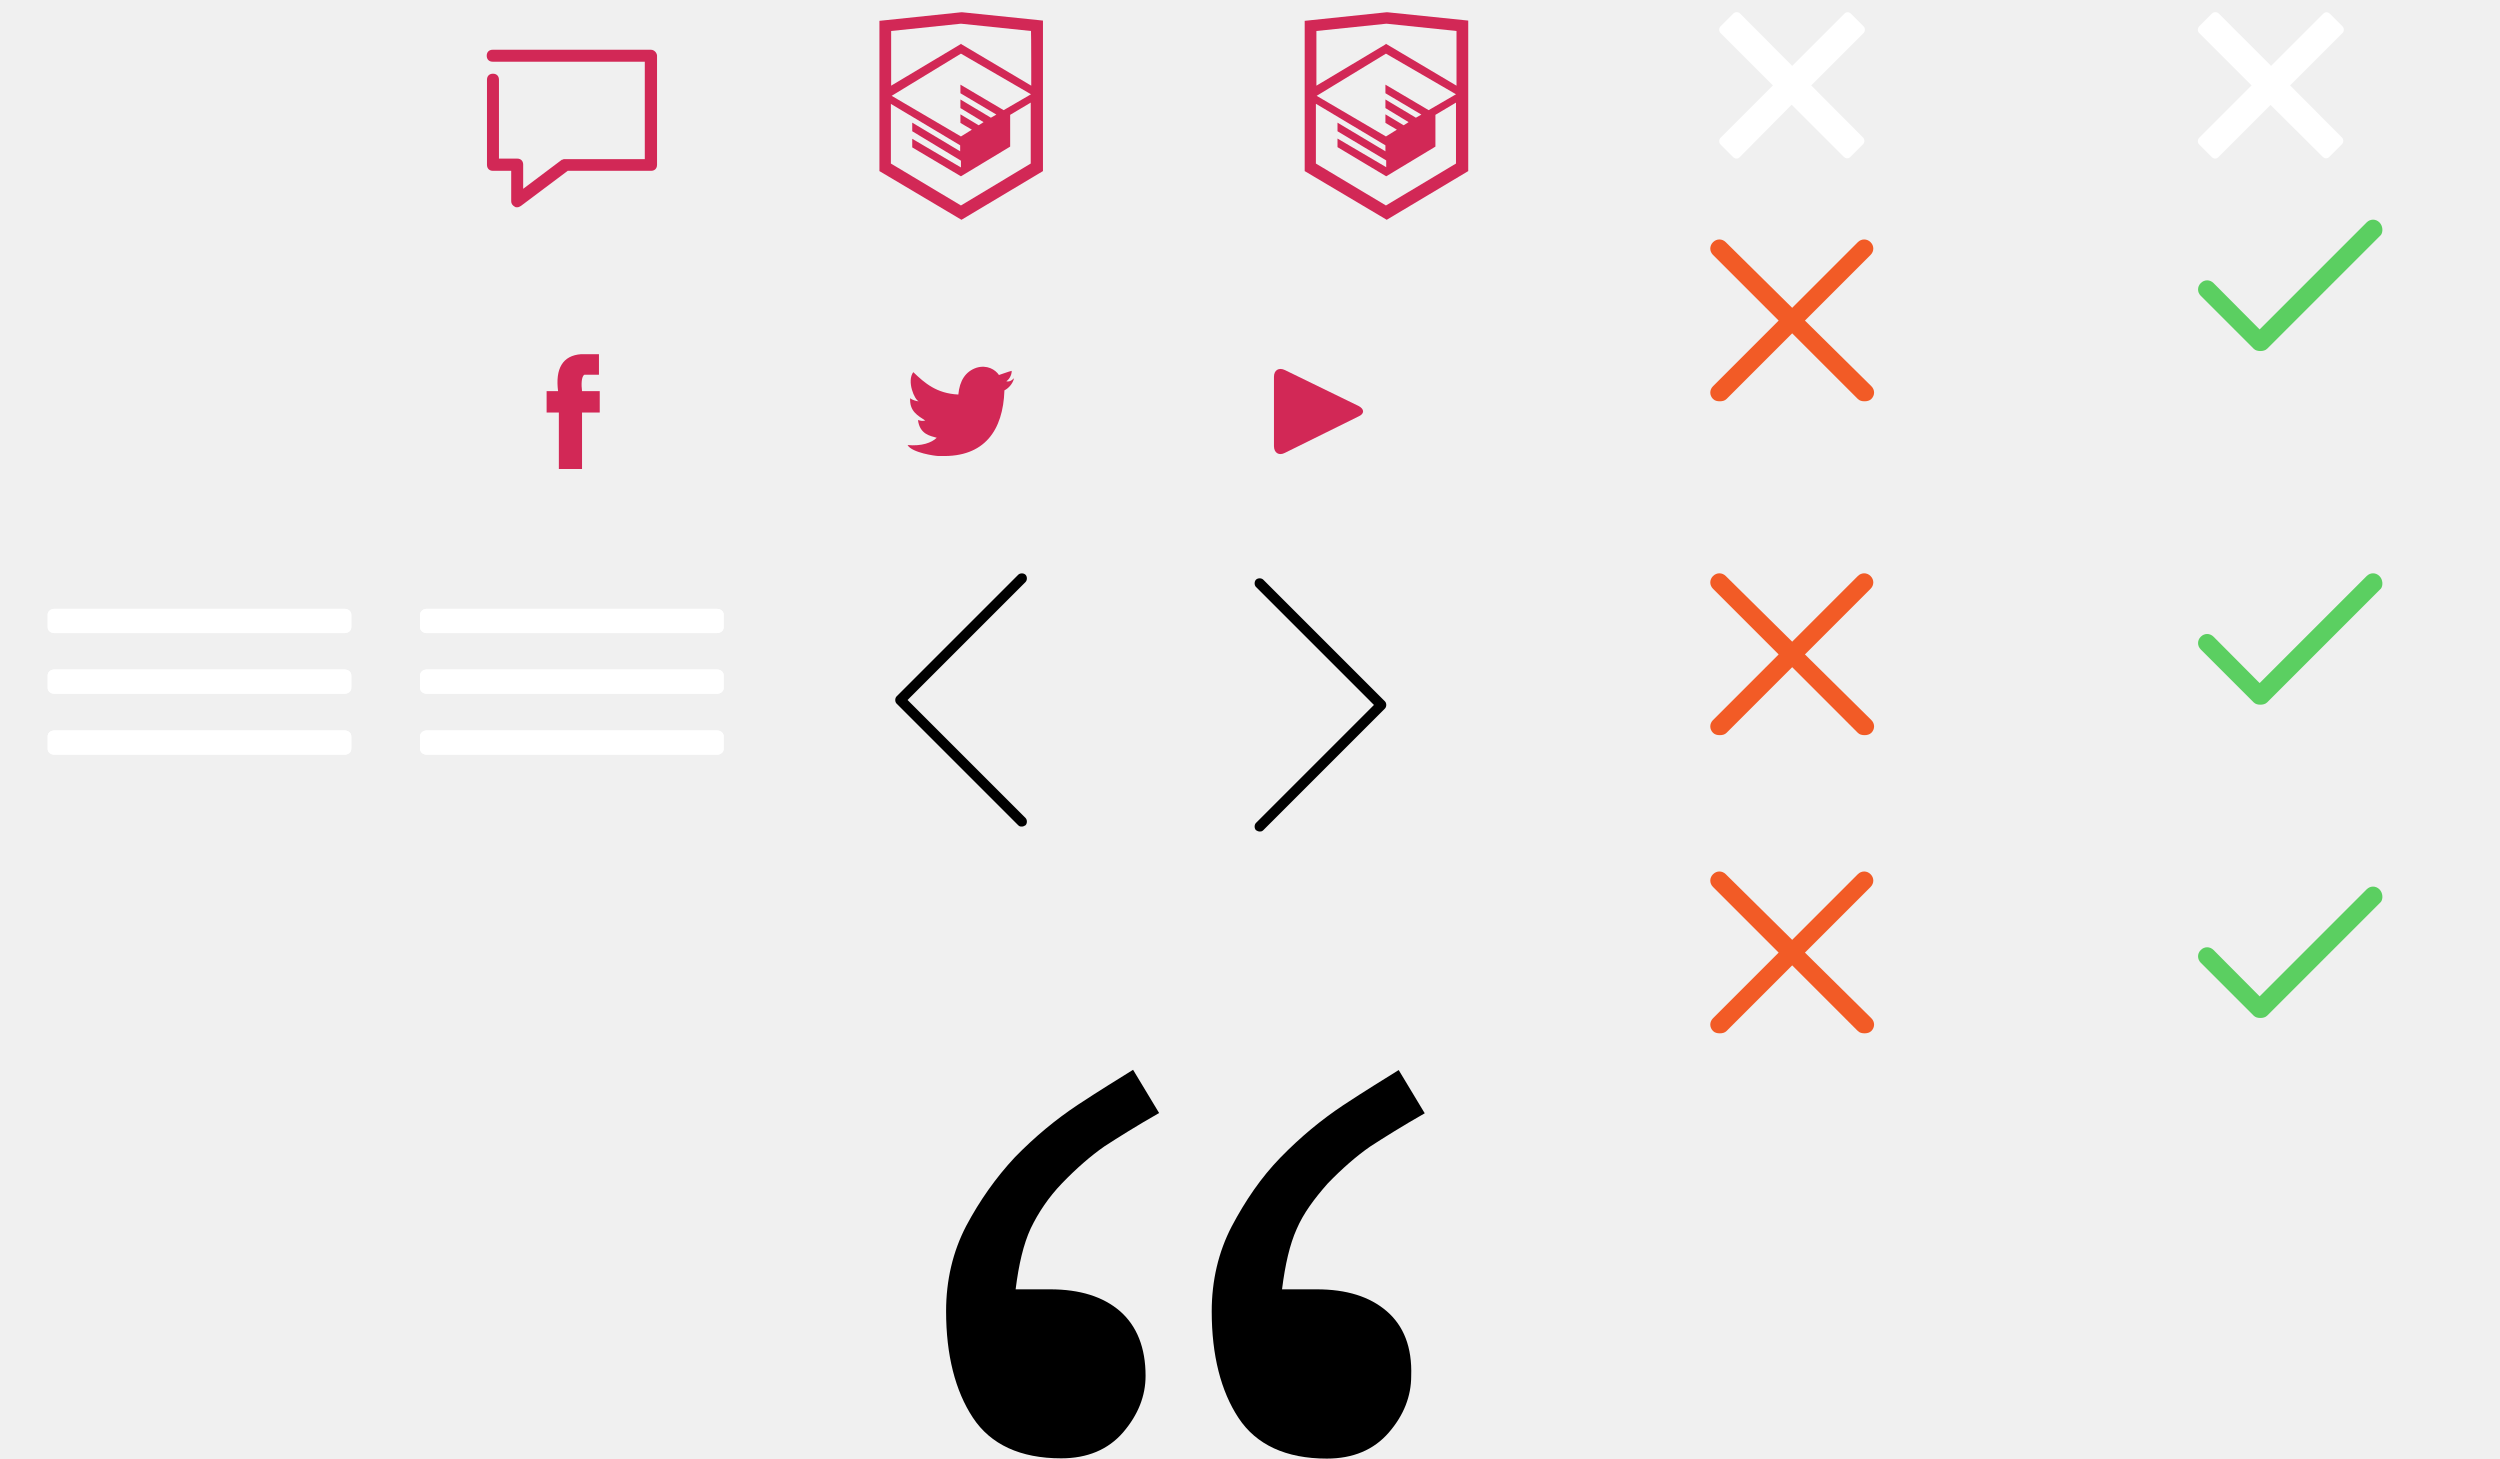
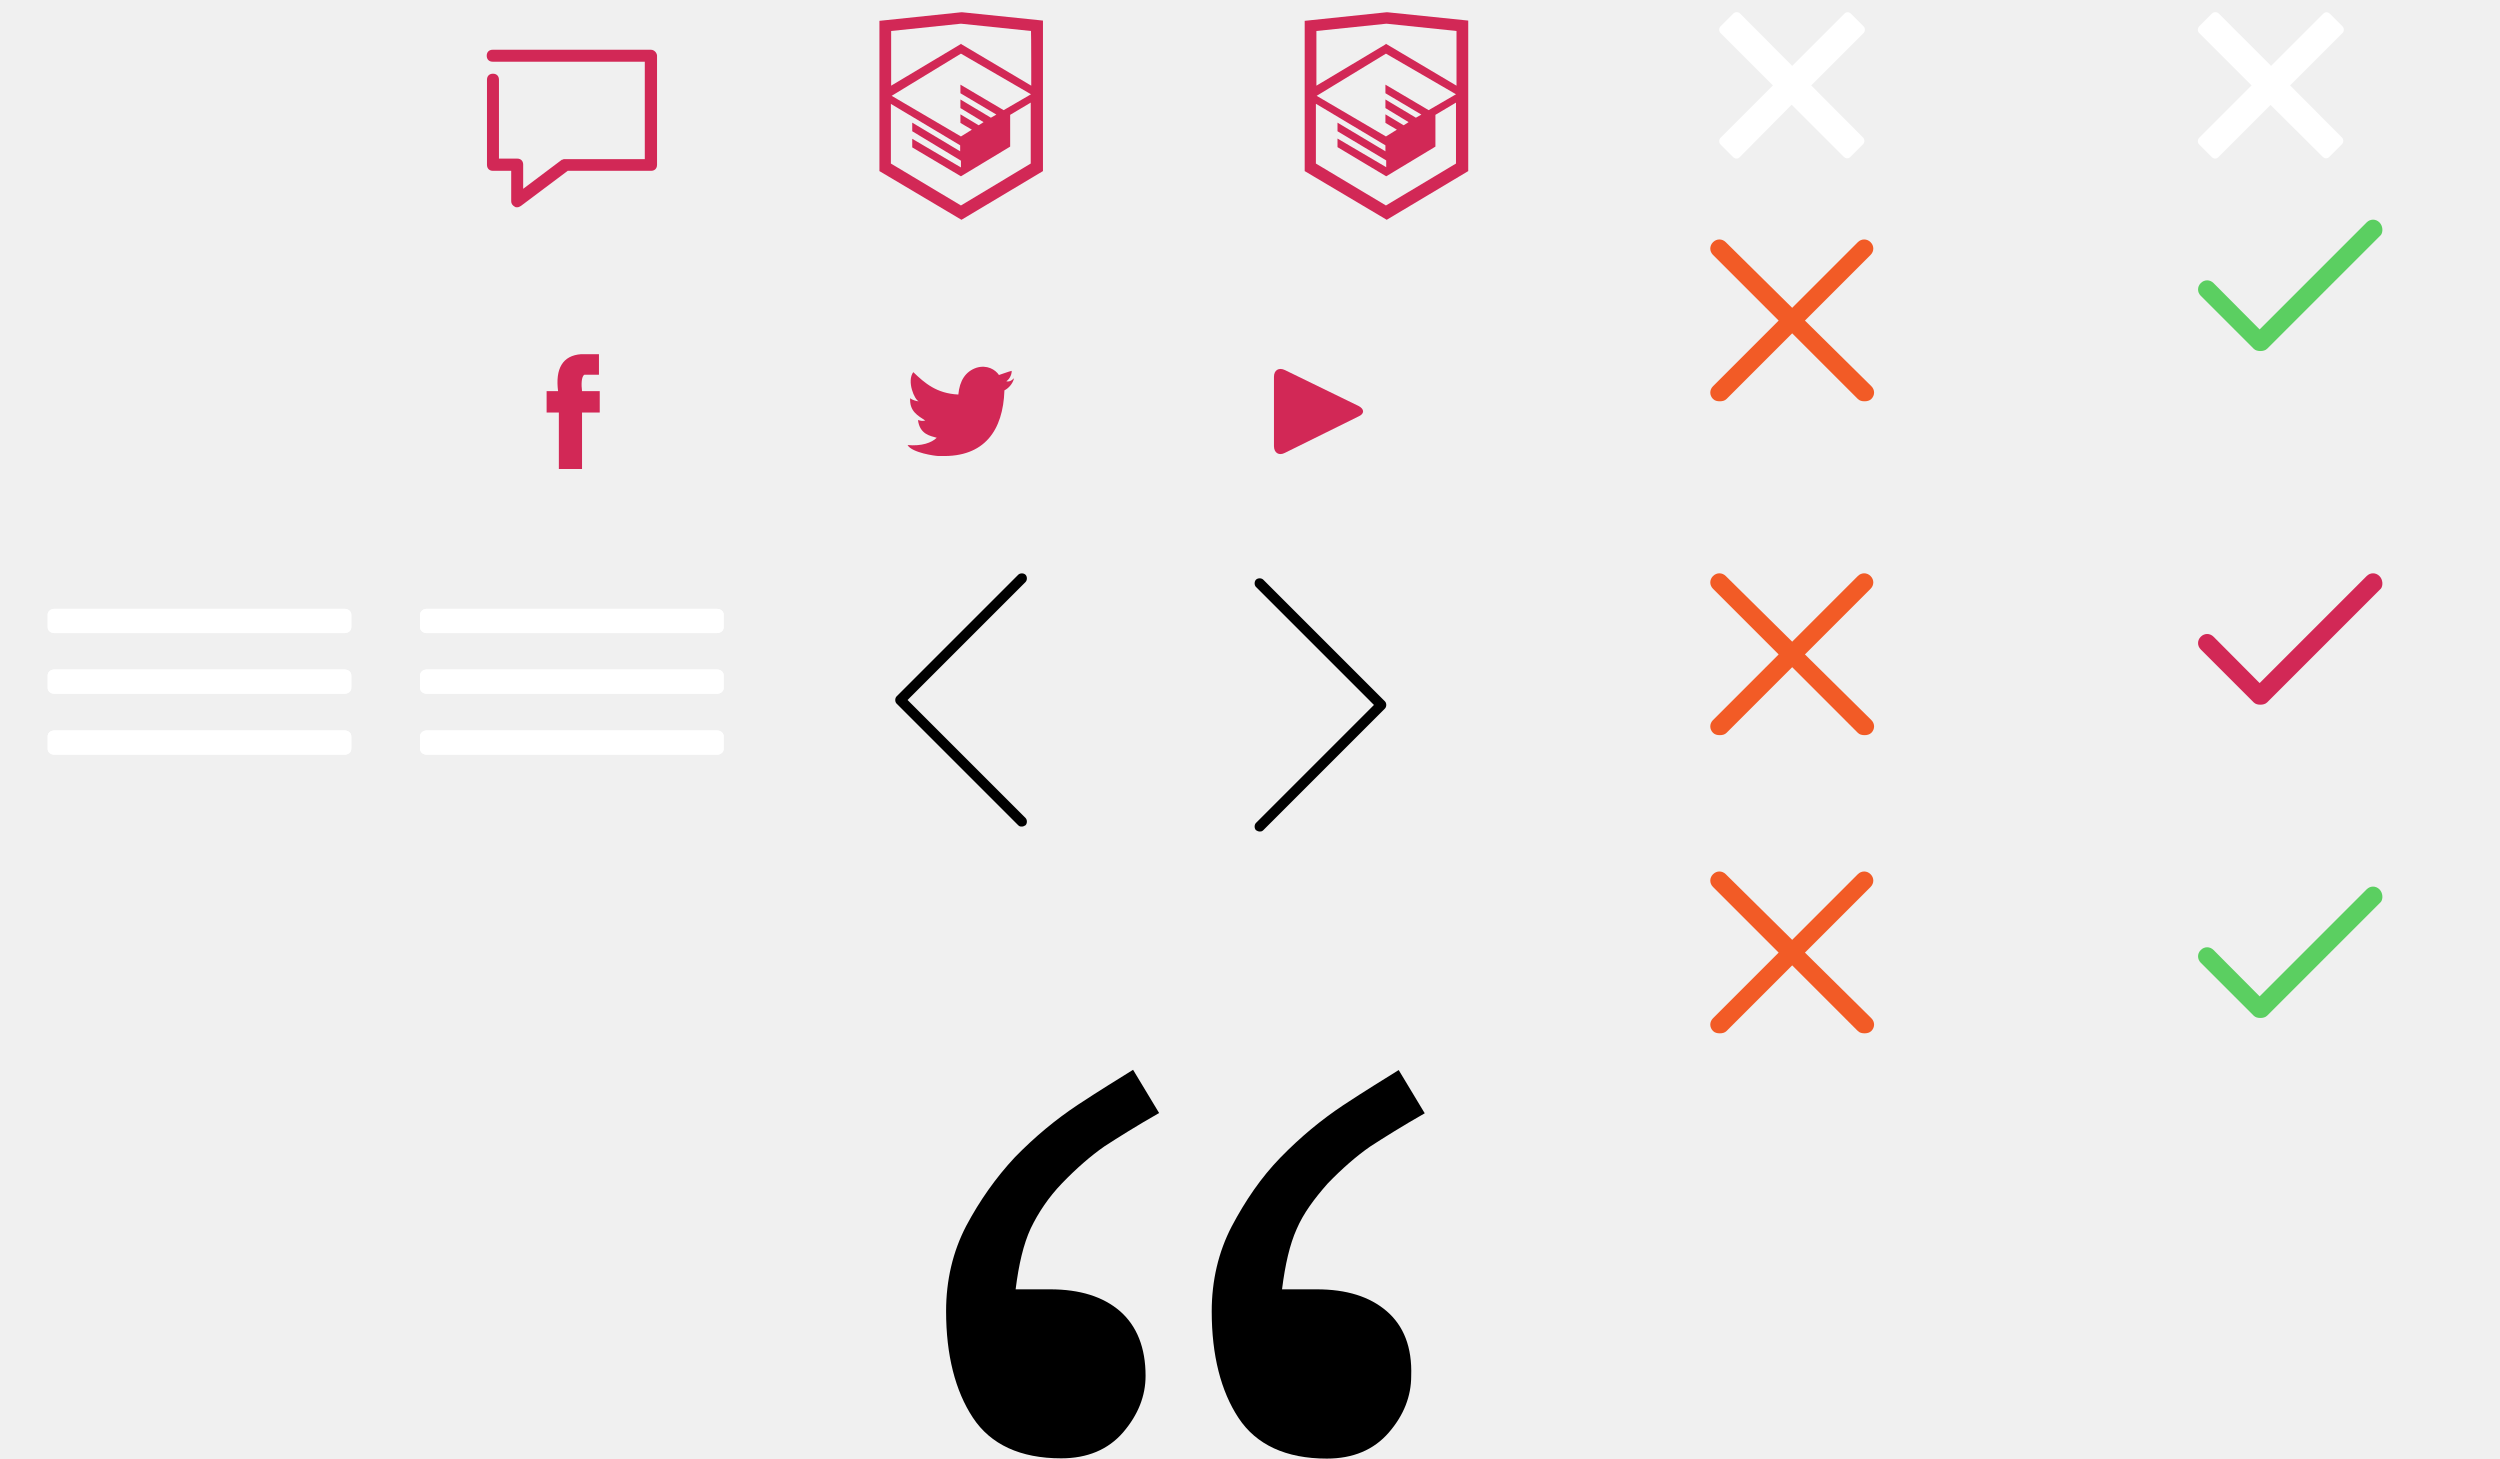
<svg xmlns="http://www.w3.org/2000/svg" version="1.1" id="Слой_1" x="0px" y="0px" viewBox="0 0 960 560" enable-background="new 0 0 960 560" xml:space="preserve">
  <path fill="#D22856" d="M224.4,143.9c1.9,0,3.7,0,5.6,0c0-2.6,0-5.1,0-7.9c-2.3,0-4.4,0-6.8,0c-7.2,0.5-10,5.6-8.9,14.2h-4.4v8.2  h4.7c0,7.2,0,14.5,0,21.7c3,0,6.1,0,8.9,0c0-7.2,0-14.5,0-21.7h6.8v-8.2h-6.8C223.2,147.8,223.2,144.6,224.4,143.9z" />
  <path fill="#D22856" d="M249.9,19.1h-60.7c-1.4,0-2.3,0.9-2.3,2.3c0,1.4,0.9,2.3,2.3,2.3h58.4v37.4h-30.4h-0.2c-0.2,0-0.2,0-0.5,0  c-0.2,0-0.2,0.2-0.5,0.2h-0.2l-14.9,11.2v-9.3c0-1.4-0.9-2.3-2.3-2.3h-7V30.6c0-1.4-0.9-2.3-2.3-2.3s-2.3,0.9-2.3,2.3v32.7  c0,1.4,0.9,2.3,2.3,2.3h7v11.7c0,0.9,0.5,1.6,1.4,2.1c0.2,0.2,0.7,0.2,0.9,0.2c0.5,0,0.9-0.2,1.4-0.5l18-13.5h32  c1.4,0,2.3-0.9,2.3-2.3v-42C252.2,20.3,251.3,19.1,249.9,19.1z" />
  <path fill="#D22856" d="M369.4,4.7h-0.2l-31.5,3.3v57.7l31.5,18.7l31.3-18.7l0,0V7.9L369.4,4.7z M396,32.9L369.2,17v-0.2L369,17  l-0.2-0.2V17l-26.6,15.9v-21L369,9.1l26.9,2.8C396,12.1,396,32.9,396,32.9z M369,20.6l26.9,15.6l-10.5,6.1l-16.6-9.8v3.3l13.8,8.2  l-2.1,1.2l-11.7-7v3.3l8.9,5.4l-1.9,1.2l-7-4.2v3.3l4.4,2.6l-4.2,2.6l-26.6-15.6L369,20.6z M342.1,39.9l26.6,15.9v2.3l-18.4-11v3.3  L369,61.7v2.6l-18.7-11v3.3L369,67.7l0,0l18.9-11.4v-3V53v-8.9l7.9-4.7v23.4L369,78.9l-26.9-16.1V39.9z" />
  <g id="miu">
    <g id="editor_list_view_hambuger_menu_glyph">
      <g>
        <path id="path-1" fill="#FFFFFF" d="M163.9,233.8c-1.4,0-2.6,0.9-2.6,2.3v4.7c0,1.4,1.2,2.3,2.6,2.3h111.4c1.4,0,2.6-0.9,2.6-2.3     v-4.7c0-1.4-1.2-2.3-2.6-2.3H163.9z M163.9,257.1c-1.4,0-2.6,0.9-2.6,2.3v4.7c0,1.4,1.2,2.3,2.6,2.3h111.4c1.4,0,2.6-0.9,2.6-2.3     v-4.7c0-1.4-1.2-2.3-2.6-2.3H163.9z M163.9,280.5c-1.4,0-2.6,0.9-2.6,2.3v4.7c0,1.4,1.2,2.3,2.6,2.3h111.4c1.4,0,2.6-0.9,2.6-2.3     v-4.7c0-1.4-1.2-2.3-2.6-2.3H163.9z" />
      </g>
      <g>
        <path id="path-1_1_" fill="#FFFFFF" d="M163.9,233.8c-1.4,0-2.6,0.9-2.6,2.3v4.7c0,1.4,1.2,2.3,2.6,2.3h111.4     c1.4,0,2.6-0.9,2.6-2.3v-4.7c0-1.4-1.2-2.3-2.6-2.3H163.9z M163.9,257.1c-1.4,0-2.6,0.9-2.6,2.3v4.7c0,1.4,1.2,2.3,2.6,2.3h111.4     c1.4,0,2.6-0.9,2.6-2.3v-4.7c0-1.4-1.2-2.3-2.6-2.3H163.9z M163.9,280.5c-1.4,0-2.6,0.9-2.6,2.3v4.7c0,1.4,1.2,2.3,2.6,2.3h111.4     c1.4,0,2.6-0.9,2.6-2.3v-4.7c0-1.4-1.2-2.3-2.6-2.3H163.9z" />
      </g>
    </g>
  </g>
  <path fill="#FFFFFF" d="M695.5,32.8l20.1-20.1c0.7-0.7,0.7-1.9,0-2.6l-4.9-4.9c-0.2-0.2-0.7-0.5-1.2-0.5s-0.9,0.2-1.2,0.5  l-20.1,20.1L668.2,5.2c-0.7-0.7-1.9-0.7-2.6,0l-4.9,4.9c-0.7,0.7-0.7,1.9,0,2.6l20.1,20.1l-20.1,20.1c-0.7,0.7-0.7,1.9,0,2.6  l4.9,4.9c0.2,0.2,0.7,0.5,1.2,0.5s0.9-0.2,1.2-0.5L688,40.2l20.1,20.1c0.2,0.2,0.7,0.5,1.2,0.5s0.9-0.2,1.2-0.5l4.9-4.9  c0.7-0.7,0.7-1.9,0-2.6L695.5,32.8z" />
  <path fill="#F25B26" d="M693.1,251.3l25.2-25.2c1.4-1.4,1.4-3.5,0-4.9s-3.5-1.4-4.9,0l-25.2,25.2l-25.5-25.2c-1.4-1.4-3.5-1.4-4.9,0  s-1.4,3.5,0,4.9l25.2,25.2l-25.2,25.2c-1.4,1.4-1.4,3.5,0,4.9c0.7,0.7,1.6,0.9,2.6,0.9s1.9-0.2,2.6-0.9l25.2-25.2l25.2,25.2  c0.7,0.7,1.6,0.9,2.6,0.9c0.9,0,1.9-0.2,2.6-0.9c1.4-1.4,1.4-3.5,0-4.9L693.1,251.3z" />
  <g>
    <path d="M532.5,503.5c-6.5-5.6-15.4-8.4-26.9-8.4h-13.3c1.2-9.6,3-17.3,5.6-23.1c2.6-6.1,6.8-11.7,11.9-17.5   c5.6-5.8,11-10.5,16.3-14.2c5.4-3.5,12.4-7.9,21-12.8l-10-16.6c-5.6,3.5-12.8,7.9-21.3,13.5c-8.4,5.6-16.3,12.1-24.1,20.1   c-7.5,7.7-13.5,16.6-18.7,26.4c-5.1,9.8-7.7,20.8-7.7,32.7c0,16.8,3.5,30.6,10.3,40.9c6.8,10.3,18.2,15.6,33.9,15.6   c10,0,18-3.3,23.8-10s8.6-14,8.6-21.7C542.3,517.3,539,509.1,532.5,503.5z" />
    <path d="M407.8,454.4c5.6-5.8,11-10.5,16.3-14.2c5.4-3.5,12.4-7.9,21-12.8l-10-16.6c-5.6,3.5-12.8,7.9-21.3,13.5   c-8.4,5.6-16.3,12.1-24.1,20.1c-7.2,7.7-13.5,16.6-18.7,26.4c-5.1,9.8-7.7,20.8-7.7,32.7c0,16.8,3.5,30.6,10.3,40.9   s18.2,15.6,33.9,15.6c10,0,18-3.3,23.8-10c5.8-6.8,8.6-14,8.6-21.7c0-10.7-3.3-19.1-9.8-24.8c-6.5-5.6-15.4-8.4-26.9-8.4H390   c1.2-9.6,3-17.3,5.8-23.4C398.7,465.7,402.6,459.8,407.8,454.4z" />
  </g>
  <path d="M348.5,268.8l45.3-45.3c0.7-0.7,0.7-2.1,0-2.8c-0.7-0.7-2.1-0.7-2.8,0l-46.7,46.7c-0.7,0.7-0.7,2.1,0,2.8l46.7,46.7  c0.5,0.5,0.9,0.5,1.4,0.5s0.9-0.2,1.4-0.5c0.7-0.7,0.7-2.1,0-2.8L348.5,268.8z" />
  <path d="M527.6,270.7l-45.3-45.3c-0.7-0.7-0.7-2.1,0-2.8c0.7-0.7,2.1-0.7,2.8,0l46.7,46.7c0.7,0.7,0.7,2.1,0,2.8l-46.7,46.7  c-0.5,0.5-0.9,0.5-1.4,0.5c-0.5,0-0.9-0.2-1.4-0.5c-0.7-0.7-0.7-2.1,0-2.8L527.6,270.7z" />
  <g id="W6EeEF_1_">
    <g>
      <path fill="#D22856" d="M375,141.2c4-1.2,7.2,0.7,8.6,2.8c1.6-0.5,3.3-1.2,4.9-1.6c0,1.9-1.2,3.5-2.1,4c1.6,0.5,3-1.2,3-1.2    c-0.5,2.3-2.3,4-3.7,4.7c-0.5,15.4-7.7,25.7-24.3,25.2c-1.2,0,0.2,0-1.2,0c-0.9,0-10-1.2-11.7-4.2c5.4,0.5,9.3-0.9,11.2-2.8    c-2.3-0.7-6.5-1.2-7.2-6.8c0.9,0.2,1.4,0.5,2.8,0.2c-2.8-1.9-6.1-3.5-5.8-8.6c0.7,0.7,2.6,1.2,3.3,1.2c-1.6-0.5-4.7-7.7-2.1-11.2    c4.4,4.2,8.9,8.2,17.3,8.6C368.5,146.1,370.8,142.6,375,141.2z" />
    </g>
  </g>
  <path fill="#D22856" d="M493.4,173.9c-2.3,1.2-4.2,0-4.2-2.6v-26.6c0-2.6,1.9-3.7,4.2-2.6l28.3,13.8c2.3,1.2,2.3,3,0,4L493.4,173.9z  " />
-   <path fill="#5BCF61" d="M913.7,221.2c-1.4-1.4-3.5-1.4-4.9,0l-41.1,41.1L850,244.5c-1.4-1.4-3.5-1.4-4.9,0s-1.4,3.5,0,4.9l20.3,20.3  c0.7,0.7,1.6,0.9,2.6,0.9c0.9,0,1.9-0.2,2.6-0.9l43.7-43.7C915.1,224.9,915.1,222.6,913.7,221.2z" />
+   <path fill="#D22856" d="M913.7,221.2c-1.4-1.4-3.5-1.4-4.9,0l-41.1,41.1L850,244.5c-1.4-1.4-3.5-1.4-4.9,0s-1.4,3.5,0,4.9l20.3,20.3  c0.7,0.7,1.6,0.9,2.6,0.9c0.9,0,1.9-0.2,2.6-0.9l43.7-43.7C915.1,224.9,915.1,222.6,913.7,221.2z" />
  <path fill="#D22856" d="M532.7,4.7h-0.2l-31.5,3.3v57.7l31.5,18.7l31.3-18.7l0,0V7.9L532.7,4.7z M559.3,32.9L532.5,17v-0.2l-0.2,0.2  l-0.2-0.2V17l-26.6,15.9v-21l26.9-2.8l26.9,2.8C559.3,12.1,559.3,32.9,559.3,32.9z M532.2,20.6l26.9,15.6l-10.5,6.1L532,32.5v3.3  l13.8,8.2l-2.1,1.2l-11.7-7v3.3l8.9,5.4l-1.9,1.2l-7-4.2v3.3l4.4,2.6l-4.2,2.6l-26.6-15.6L532.2,20.6z M505.4,39.9L532,55.8v2.3  l-18.4-11v3.3l18.7,11.2v2.6l-18.7-11v3.3l18.7,11.2l0,0l18.9-11.4v-3V53v-8.9l7.9-4.7v23.4l-26.9,16.1l-26.9-16.1V39.9z" />
  <path fill="#5BCF61" d="M913.7,85.4c-1.4-1.4-3.5-1.4-4.9,0l-41.1,41.1L850,108.7c-1.4-1.4-3.5-1.4-4.9,0s-1.4,3.5,0,4.9l20.3,20.3  c0.7,0.7,1.6,0.9,2.6,0.9c0.9,0,1.9-0.2,2.6-0.9l43.7-43.7C915.1,89.1,915.1,86.8,913.7,85.4z" />
  <path fill="#F25B26" d="M693.1,123.1l25.2-25.2c1.4-1.4,1.4-3.5,0-4.9c-1.4-1.4-3.5-1.4-4.9,0l-25.2,25.2L662.7,93  c-1.4-1.4-3.5-1.4-4.9,0s-1.4,3.5,0,4.9l25.2,25.2l-25.2,25.2c-1.4,1.4-1.4,3.5,0,4.9c0.7,0.7,1.6,0.9,2.6,0.9s1.9-0.2,2.6-0.9  l25.2-25.2l25.2,25.2c0.7,0.7,1.6,0.9,2.6,0.9c0.9,0,1.9-0.2,2.6-0.9c1.4-1.4,1.4-3.5,0-4.9L693.1,123.1z" />
  <path fill="#F25B26" d="M693.1,365.8l25.2-25.2c1.4-1.4,1.4-3.5,0-4.9c-1.4-1.4-3.5-1.4-4.9,0l-25.2,25.2l-25.5-25.2  c-1.4-1.4-3.5-1.4-4.9,0c-1.4,1.4-1.4,3.5,0,4.9l25.2,25.2L657.8,391c-1.4,1.4-1.4,3.5,0,4.9c0.7,0.7,1.6,0.9,2.6,0.9  s1.9-0.2,2.6-0.9l25.2-25.2l25.2,25.2c0.7,0.7,1.6,0.9,2.6,0.9c0.9,0,1.9-0.2,2.6-0.9c1.4-1.4,1.4-3.5,0-4.9L693.1,365.8z" />
  <path fill="#5BCF61" d="M913.7,341.5c-1.4-1.4-3.5-1.4-4.9,0l-41.1,41.1L850,364.8c-1.4-1.4-3.5-1.4-4.9,0c-1.4,1.4-1.4,3.5,0,4.9  l20.3,20.3c0.7,0.7,1.6,0.9,2.6,0.9c0.9,0,1.9-0.2,2.6-0.9l43.7-43.7C915.1,345.2,915.1,342.9,913.7,341.5z" />
  <g id="miu_1_">
    <g id="editor_list_view_hambuger_menu_glyph_1_">
      <g>
        <path id="path-1_3_" fill="#FFFFFF" d="M20.9,233.8c-1.4,0-2.6,0.9-2.6,2.3v4.7c0,1.4,1.2,2.3,2.6,2.3h111.4     c1.4,0,2.6-0.9,2.6-2.3v-4.7c0-1.4-1.2-2.3-2.6-2.3H20.9z M20.9,257.1c-1.4,0-2.6,0.9-2.6,2.3v4.7c0,1.4,1.2,2.3,2.6,2.3h111.4     c1.4,0,2.6-0.9,2.6-2.3v-4.7c0-1.4-1.2-2.3-2.6-2.3H20.9z M20.9,280.5c-1.4,0-2.6,0.9-2.6,2.3v4.7c0,1.4,1.2,2.3,2.6,2.3h111.4     c1.4,0,2.6-0.9,2.6-2.3v-4.7c0-1.4-1.2-2.3-2.6-2.3H20.9z" />
      </g>
      <g>
        <path id="path-1_2_" fill="#FFFFFF" d="M20.9,233.8c-1.4,0-2.6,0.9-2.6,2.3v4.7c0,1.4,1.2,2.3,2.6,2.3h111.4     c1.4,0,2.6-0.9,2.6-2.3v-4.7c0-1.4-1.2-2.3-2.6-2.3H20.9z M20.9,257.1c-1.4,0-2.6,0.9-2.6,2.3v4.7c0,1.4,1.2,2.3,2.6,2.3h111.4     c1.4,0,2.6-0.9,2.6-2.3v-4.7c0-1.4-1.2-2.3-2.6-2.3H20.9z M20.9,280.5c-1.4,0-2.6,0.9-2.6,2.3v4.7c0,1.4,1.2,2.3,2.6,2.3h111.4     c1.4,0,2.6-0.9,2.6-2.3v-4.7c0-1.4-1.2-2.3-2.6-2.3H20.9z" />
      </g>
    </g>
  </g>
  <path fill="#FFFFFF" d="M879.4,32.8l20.1-20.1c0.7-0.7,0.7-1.9,0-2.6l-4.9-4.9c-0.2-0.2-0.7-0.5-1.2-0.5s-0.9,0.2-1.2,0.5  l-20.1,20.1L852,5.2c-0.7-0.7-1.9-0.7-2.6,0l-4.9,4.9c-0.7,0.7-0.7,1.9,0,2.6l20.1,20.1l-20.1,20.1c-0.7,0.7-0.7,1.9,0,2.6l4.9,4.9  c0.2,0.2,0.7,0.5,1.2,0.5s0.9-0.2,1.2-0.5l20.1-20.1L892,60.3c0.2,0.2,0.7,0.5,1.2,0.5s0.9-0.2,1.2-0.5l4.9-4.9  c0.7-0.7,0.7-1.9,0-2.6L879.4,32.8z" />
</svg>
